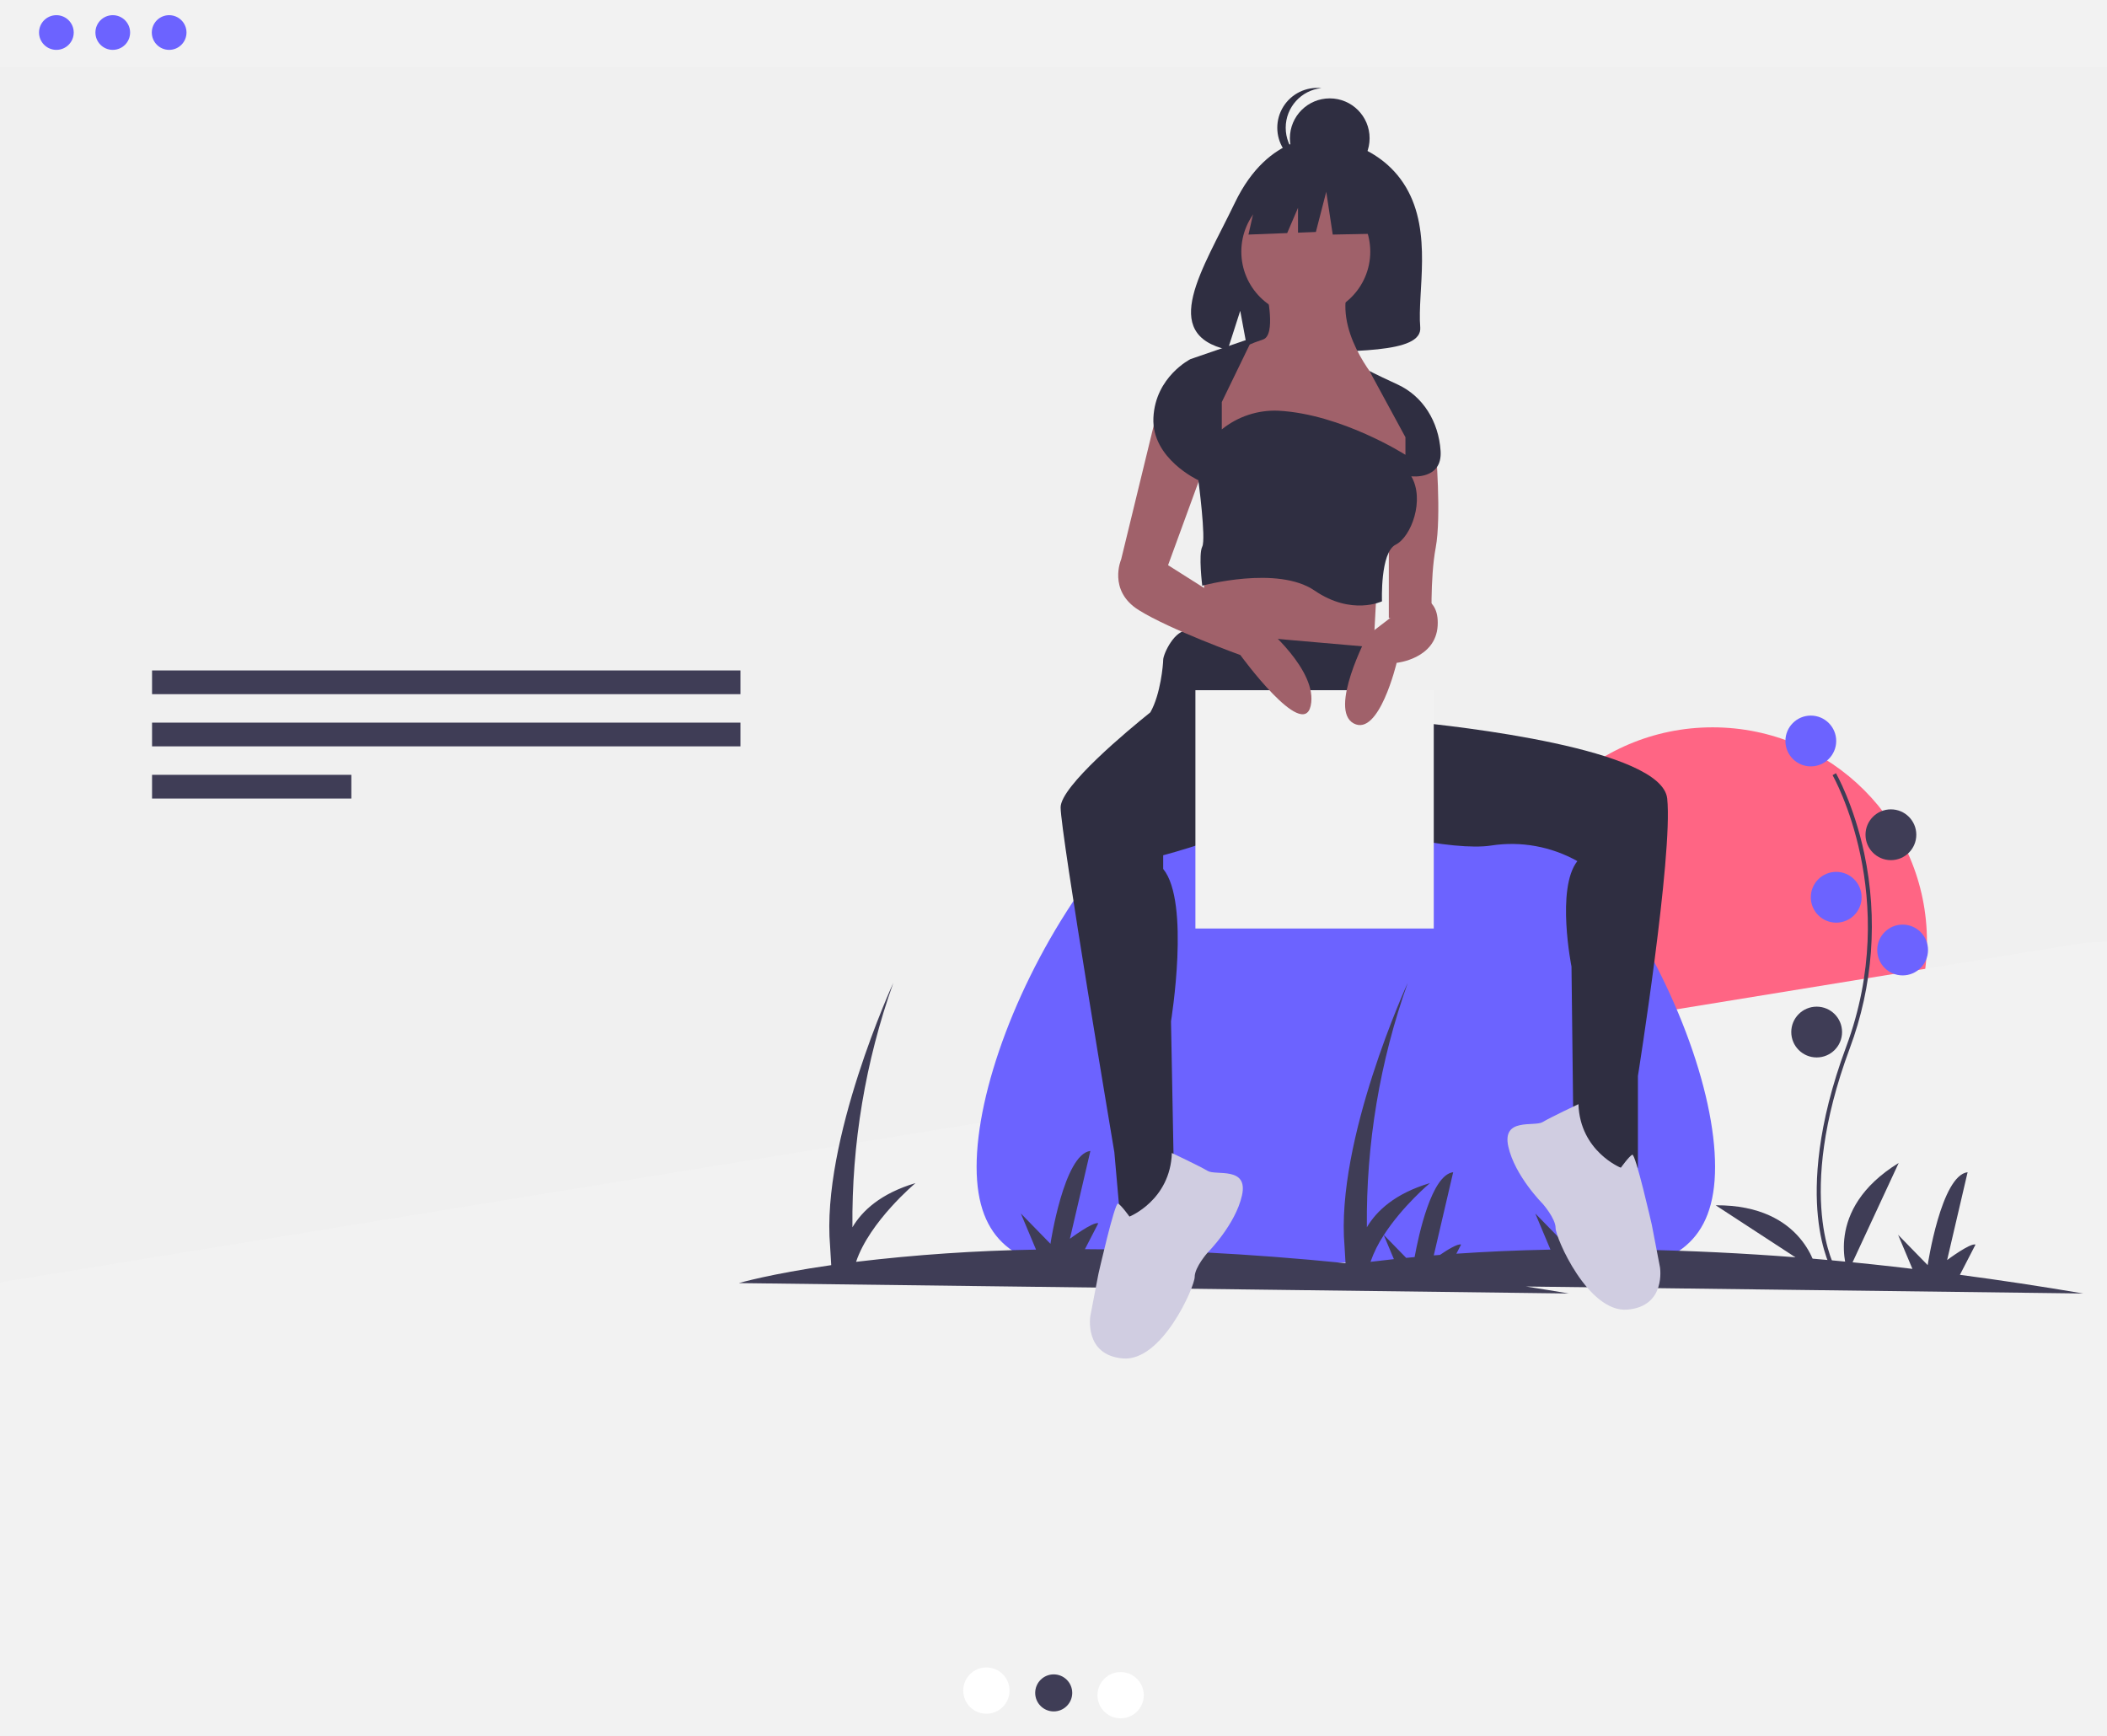
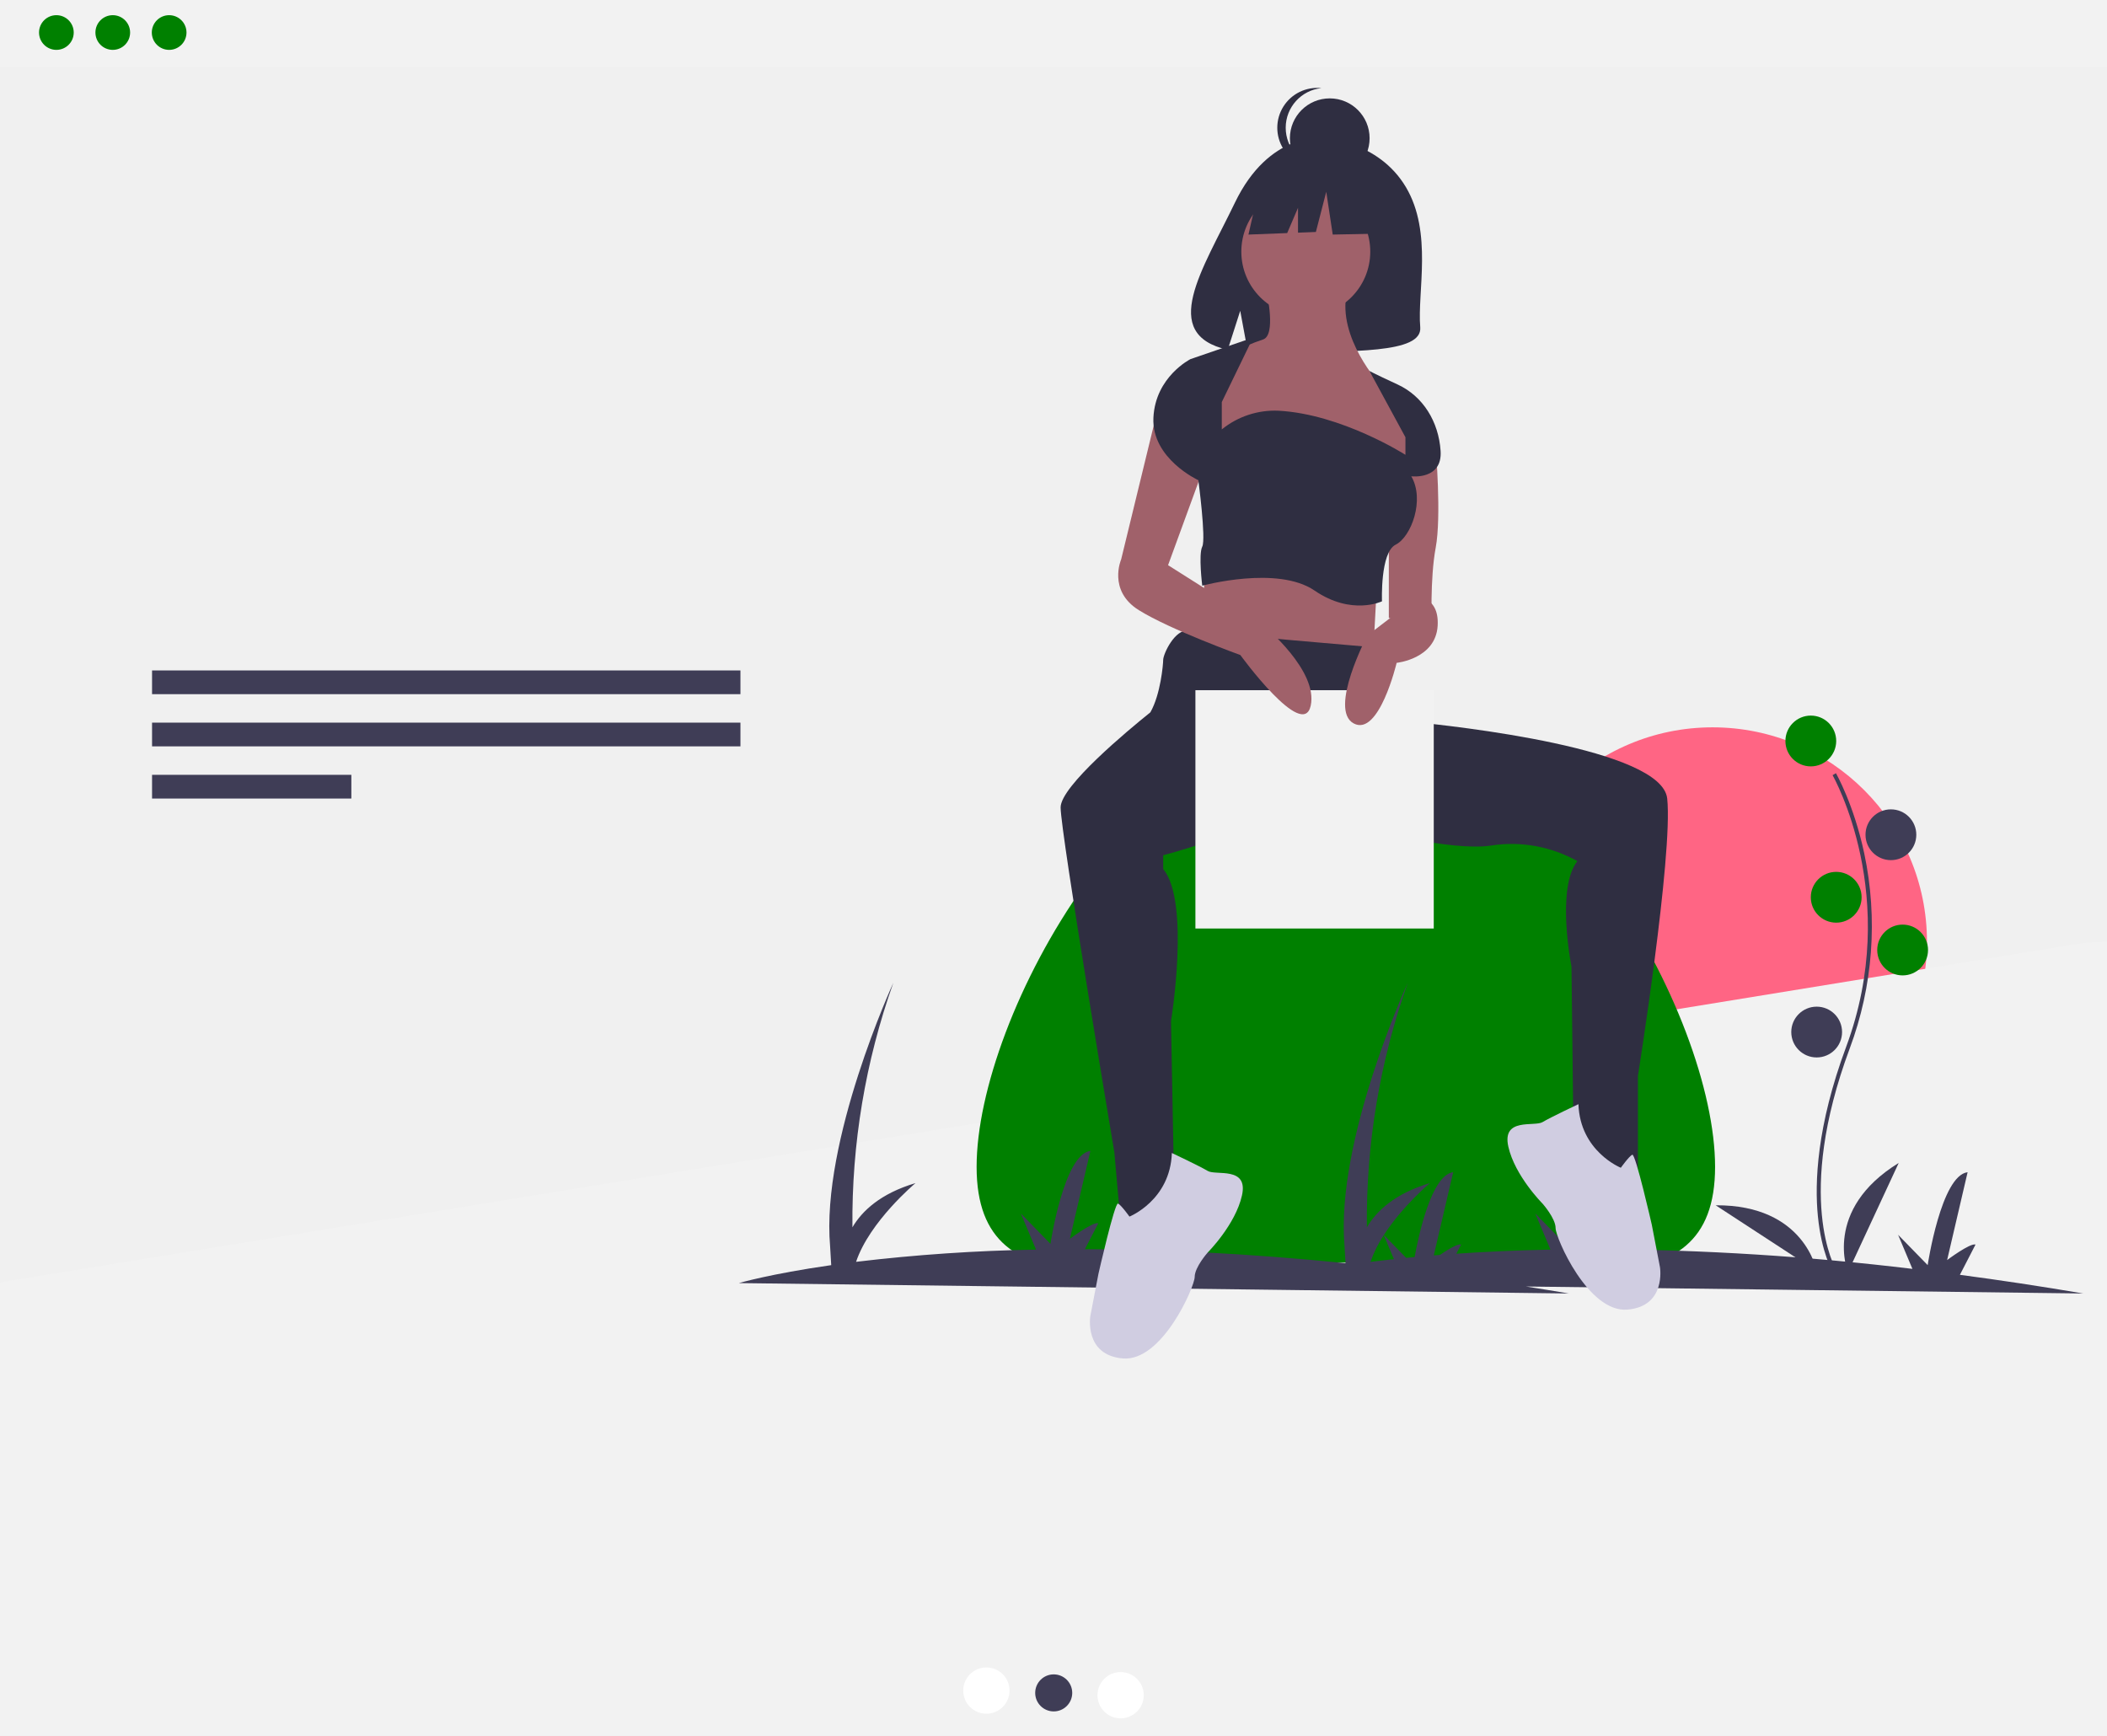
<svg xmlns="http://www.w3.org/2000/svg" id="a8771333-170f-4b31-b00f-586a01436e20" width="825.318" height="679.903" data-name="Layer 1" viewBox="0 0 825.318 679.903">
  <circle cx="670.821" cy="368.904" r="83.979" fill="#ff6584" />
  <rect width="825.318" height="26.257" x="0" fill="#f2f2f2" />
-   <circle cx="22.085" cy="12.741" r="6.795" fill="#6c63ff" />
-   <circle cx="44.17" cy="12.741" r="6.795" fill="#6c63ff" />
-   <circle cx="66.256" cy="12.741" r="6.795" fill="#6c63ff" />
+   <circle cx="22.085" cy="12.741" r="6.795" fill="green" />
+   <circle cx="44.17" cy="12.741" r="6.795" fill="green" />
+   <circle cx="66.256" cy="12.741" r="6.795" fill="green" />
  <polygon fill="#f2f2f2" points=".584 502.277 0 502.779 0 679.903 825.318 679.903 825.318 368.779 815.482 369.525 .584 502.277" />
  <rect width="230.47" height="9.293" x="59.561" y="262.641" fill="#3f3d56" />
  <rect width="230.47" height="9.293" x="59.561" y="283.086" fill="#3f3d56" />
  <rect width="78.063" height="9.293" x="59.561" y="303.531" fill="#3f3d56" />
  <circle cx="386.368" cy="662.269" r="9.066" fill="#fff" />
  <circle cx="412.659" cy="663.176" r="9.066" fill="#f2f2f2" />
  <circle cx="438.95" cy="664.082" r="9.066" fill="#fff" />
  <circle cx="412.742" cy="663.176" r="7.253" fill="#3f3d56" />
-   <path fill="#6c63ff" d="M859.143,567.145c0,59.168-64.753,37.497-144.631,37.497S569.882,626.313,569.882,567.145,634.635,390.374,714.513,390.374,859.143,507.976,859.143,567.145Z" transform="translate(-187.3412 -110.0483)" />
+   <path fill="green" d="M859.143,567.145c0,59.168-64.753,37.497-144.631,37.497S569.882,626.313,569.882,567.145,634.635,390.374,714.513,390.374,859.143,507.976,859.143,567.145Z" transform="translate(-187.3412 -110.0483)" />
  <path fill="#3f3d56" d="M1003.374,616.762q-25.128-4.257-48.332-7.312l6.115-11.857c-2.062-.716-11.122,6.074-11.122,6.074l8.025-34.417c-10.371,1.251-15.644,36.393-15.644,36.393L930.83,593.761l5.61,13.358a1069.834,1069.834,0,0,0-122.625-7.717l5.234-10.148c-2.062-.716-11.122,6.074-11.122,6.074l8.025-34.417c-10.371,1.251-15.644,36.393-15.644,36.393L788.721,585.422l5.941,14.148c-13.45.269-25.727.843-36.857,1.605l1.847-3.581c-1.308-.454-5.429,2.11-8.27,4.048-.819.064-1.62.13-2.425.196l7.599-32.587c-8.46,1.02-13.527,24.591-15.107,33.243-1.113.104-2.217.209-3.3.316l-8.742-8.964c7.323-11.363,18.043-20.331,18.043-20.331-13.734,4.085-20.939,10.93-24.703,17.311a277.197,277.197,0,0,1,16.022-95.775s-28.389,61.776-24.766,103.243l.388,6.589c-38.722-3.896-72.769-5.416-102.079-5.48l5.234-10.148c-2.062-.716-11.122,6.074-11.122,6.074l8.025-34.417c-10.371,1.251-15.644,36.393-15.644,36.393L587.217,585.422l5.941,14.148a688.819,688.819,0,0,0-70.492,4.788c5.294-15.809,23.278-30.844,23.278-30.844-13.734,4.085-20.939,10.93-24.703,17.311a277.197,277.197,0,0,1,16.022-95.775s-28.389,61.776-24.766,103.243l.433,7.363c-24.067,3.446-36.167,7.031-36.167,7.031L801.869,616.762q-8.504-1.441-16.782-2.736ZM729.378,593.887l3.955,9.418c-3.187.341-6.251.693-9.162,1.052A47.729,47.729,0,0,1,729.378,593.887Z" transform="translate(-187.3412 -110.0483)" />
  <path fill="#3f3d56" d="M905.17,608.102c-.176-.287-4.316-7.201-5.752-21.558-1.317-13.172-.47-35.374,11.044-66.345,21.814-58.672-5.027-106.011-5.301-106.483l1.324-.768c.07.12,6.996,12.189,11.087,31.409a137.025,137.025,0,0,1-5.675,76.376c-21.776,58.572-5.587,86.299-5.421,86.572Z" transform="translate(-187.3412 -110.0483)" />
-   <circle cx="709.299" cy="290.274" r="9.948" fill="#6c63ff" />
+   <circle cx="709.299" cy="290.274" r="9.948" fill="green" />
  <circle cx="740.674" cy="327.005" r="9.948" fill="#3f3d56" />
-   <circle cx="719.247" cy="351.493" r="9.948" fill="#6c63ff" />
-   <circle cx="745.265" cy="372.155" r="9.948" fill="#6c63ff" />
+   <circle cx="719.247" cy="351.493" r="9.948" fill="green" />
+   <circle cx="745.265" cy="372.155" r="9.948" fill="green" />
  <circle cx="711.594" cy="404.295" r="9.948" fill="#3f3d56" />
  <path fill="#3f3d56" d="M911.179,608.468s-9.948-24.488,19.896-42.853Z" transform="translate(-187.3412 -110.0483)" />
  <path fill="#3f3d56" d="M898.945,608.023s-4.527-26.041-39.569-25.817Z" transform="translate(-187.3412 -110.0483)" />
  <path fill="#2f2e41" d="M738.068,183.402c-10.912-18.438-32.501-19.298-32.501-19.298s-21.037-2.69-34.532,25.391c-12.579,26.174-29.939,51.446-2.795,57.574l4.903-15.26,3.036,16.396a106.204,106.204,0,0,0,11.614.198c29.069-.939,56.753.275,55.861-10.157C742.469,224.381,748.568,201.144,738.068,183.402Z" transform="translate(-187.3412 -110.0483)" />
  <polygon fill="#a0616a" points="472.074 222.167 469.778 263.49 537.12 270.378 539.415 227.524 516.458 212.985 472.074 222.167" />
  <path fill="#2f2e41" d="M840.395,422.897c-2.019-19.522-82.192-28.383-101.46-30.233l-7.204-4.203-2.296-24.488s-71.167-6.122-76.524-6.887-9.948,9.183-9.948,11.479c0,1.659-1.001,13.508-5.022,20.53-8.682,6.977-35.153,28.929-35.153,37.246,0,9.948,21.044,135.065,21.044,135.065l2.296,26.018,21.427,3.826-1.53-81.116s7.652-46.68-3.061-59.689v-5.357s31.423-8.187,42.497-17.1c3.209-.69,12.227-2.388,17.207-.911.683.402,1.471.815,2.346,1.235a3.578,3.578,0,0,1,.317.323s.031-.048.086-.132c14.326,6.706,51.077,15.164,66.107,12.759a52.6,52.6,0,0,1,33.671,6.122c-8.418,10.713-2.296,41.323-2.296,41.323l.765,65.811,10.713,13.009h14.54V531.561S842.69,445.089,840.395,422.897Z" transform="translate(-187.3412 -110.0483)" />
  <circle cx="511.484" cy="98.581" r="25.253" fill="#a0616a" />
  <path fill="#a0616a" d="M683.52,224.699s3.826,16.835-1.53,18.366a72.421,72.421,0,0,0-12.244,5.357L663.624,268.318v19.896l74.228,8.418,2.296-6.887v-9.948l-8.418-15.305-3.826-3.826s-16.835-18.366-13.009-35.966Z" transform="translate(-187.3412 -110.0483)" />
  <path fill="#a0616a" d="M749.714,285.536s2.296,26.783,0,39.027-1.53,30.61-1.53,30.61l-16.835-3.061v-41.323l3.826-22.192Z" transform="translate(-187.3412 -110.0483)" />
  <circle cx="520.868" cy="54.15" r="15.61" fill="#2f2e41" />
  <path fill="#2f2e41" d="M690.956,160.09A15.611,15.611,0,0,1,704.923,144.568a15.61,15.61,0,1,0,0,31.044A15.611,15.611,0,0,1,690.956,160.09Z" transform="translate(-187.3412 -110.0483)" />
  <polygon fill="#2f2e41" points="545.903 71.577 524.574 60.404 495.12 64.975 489.026 91.89 504.195 91.306 508.433 81.418 508.433 91.143 515.433 90.874 519.496 75.131 522.035 91.89 546.918 91.382 545.903 71.577" />
  <rect width="93.359" height="93.359" x="468.248" y="270.378" fill="#f2f2f2" />
  <path fill="#a0616a" d="M640.284,272.527l-13.774,56.628s-5.357,12.244,6.887,19.896,39.793,17.601,39.793,17.601,24.488,33.671,27.549,19.896-18.366-31.375-18.366-31.375l-37.497-23.722,14.54-39.793Z" transform="translate(-187.3412 -110.0483)" />
  <path fill="#a0616a" d="M739.765,343.694s11.479-1.53,10.713,11.479-16.07,14.54-16.07,14.54-6.887,29.079-16.835,23.722,5.357-34.436,5.357-34.436l13.009-9.948Z" transform="translate(-187.3412 -110.0483)" />
  <path fill="#2f2e41" d="M665.92,267.553l12.244-25.253-24.488,8.418s-13.774,6.887-14.54,22.957,17.601,24.488,17.601,24.488,3.061,22.957,1.53,26.018,0,15.305,0,15.305,29.462-8.035,44.001,1.913,26.401,4.209,26.401,4.209-.765-19.131,5.357-22.192,11.479-17.601,6.122-26.783c0,0,12.244,1.53,11.479-9.948s-6.887-21.427-16.835-26.018-11.048-5.325-11.048-5.325l14.109,25.987v6.887s-24.977-15.943-49.688-17.271a32.914,32.914,0,0,0-22.245,7.323l-0.0 0Z" transform="translate(-187.3412 -110.0483)" />
  <path fill="#d0cde1" d="M646.363,561.726s10.859,5.11,14.053,7.026,15.969-1.916,13.414,9.581S660.416,600.69,660.416,600.69s-5.11,5.749-5.11,9.581-12.775,33.215-28.105,31.938-12.775-16.608-12.775-16.608l3.194-16.608s6.388-28.105,7.665-27.466,4.471,5.11,4.471,5.11S645.725,580.249,646.363,561.726Z" transform="translate(-187.3412 -110.0483)" />
  <path fill="#d0cde1" d="M805.619,542.595s-10.859,5.11-14.053,7.026-15.969-1.916-13.414,9.581,13.414,22.356,13.414,22.356,5.11,5.749,5.11,9.581,12.775,33.215,28.105,31.938,12.775-16.608,12.775-16.608l-3.194-16.608s-6.388-28.105-7.665-27.466-4.471,5.11-4.471,5.11S806.258,561.118,805.619,542.595Z" transform="translate(-187.3412 -110.0483)" />
</svg>
